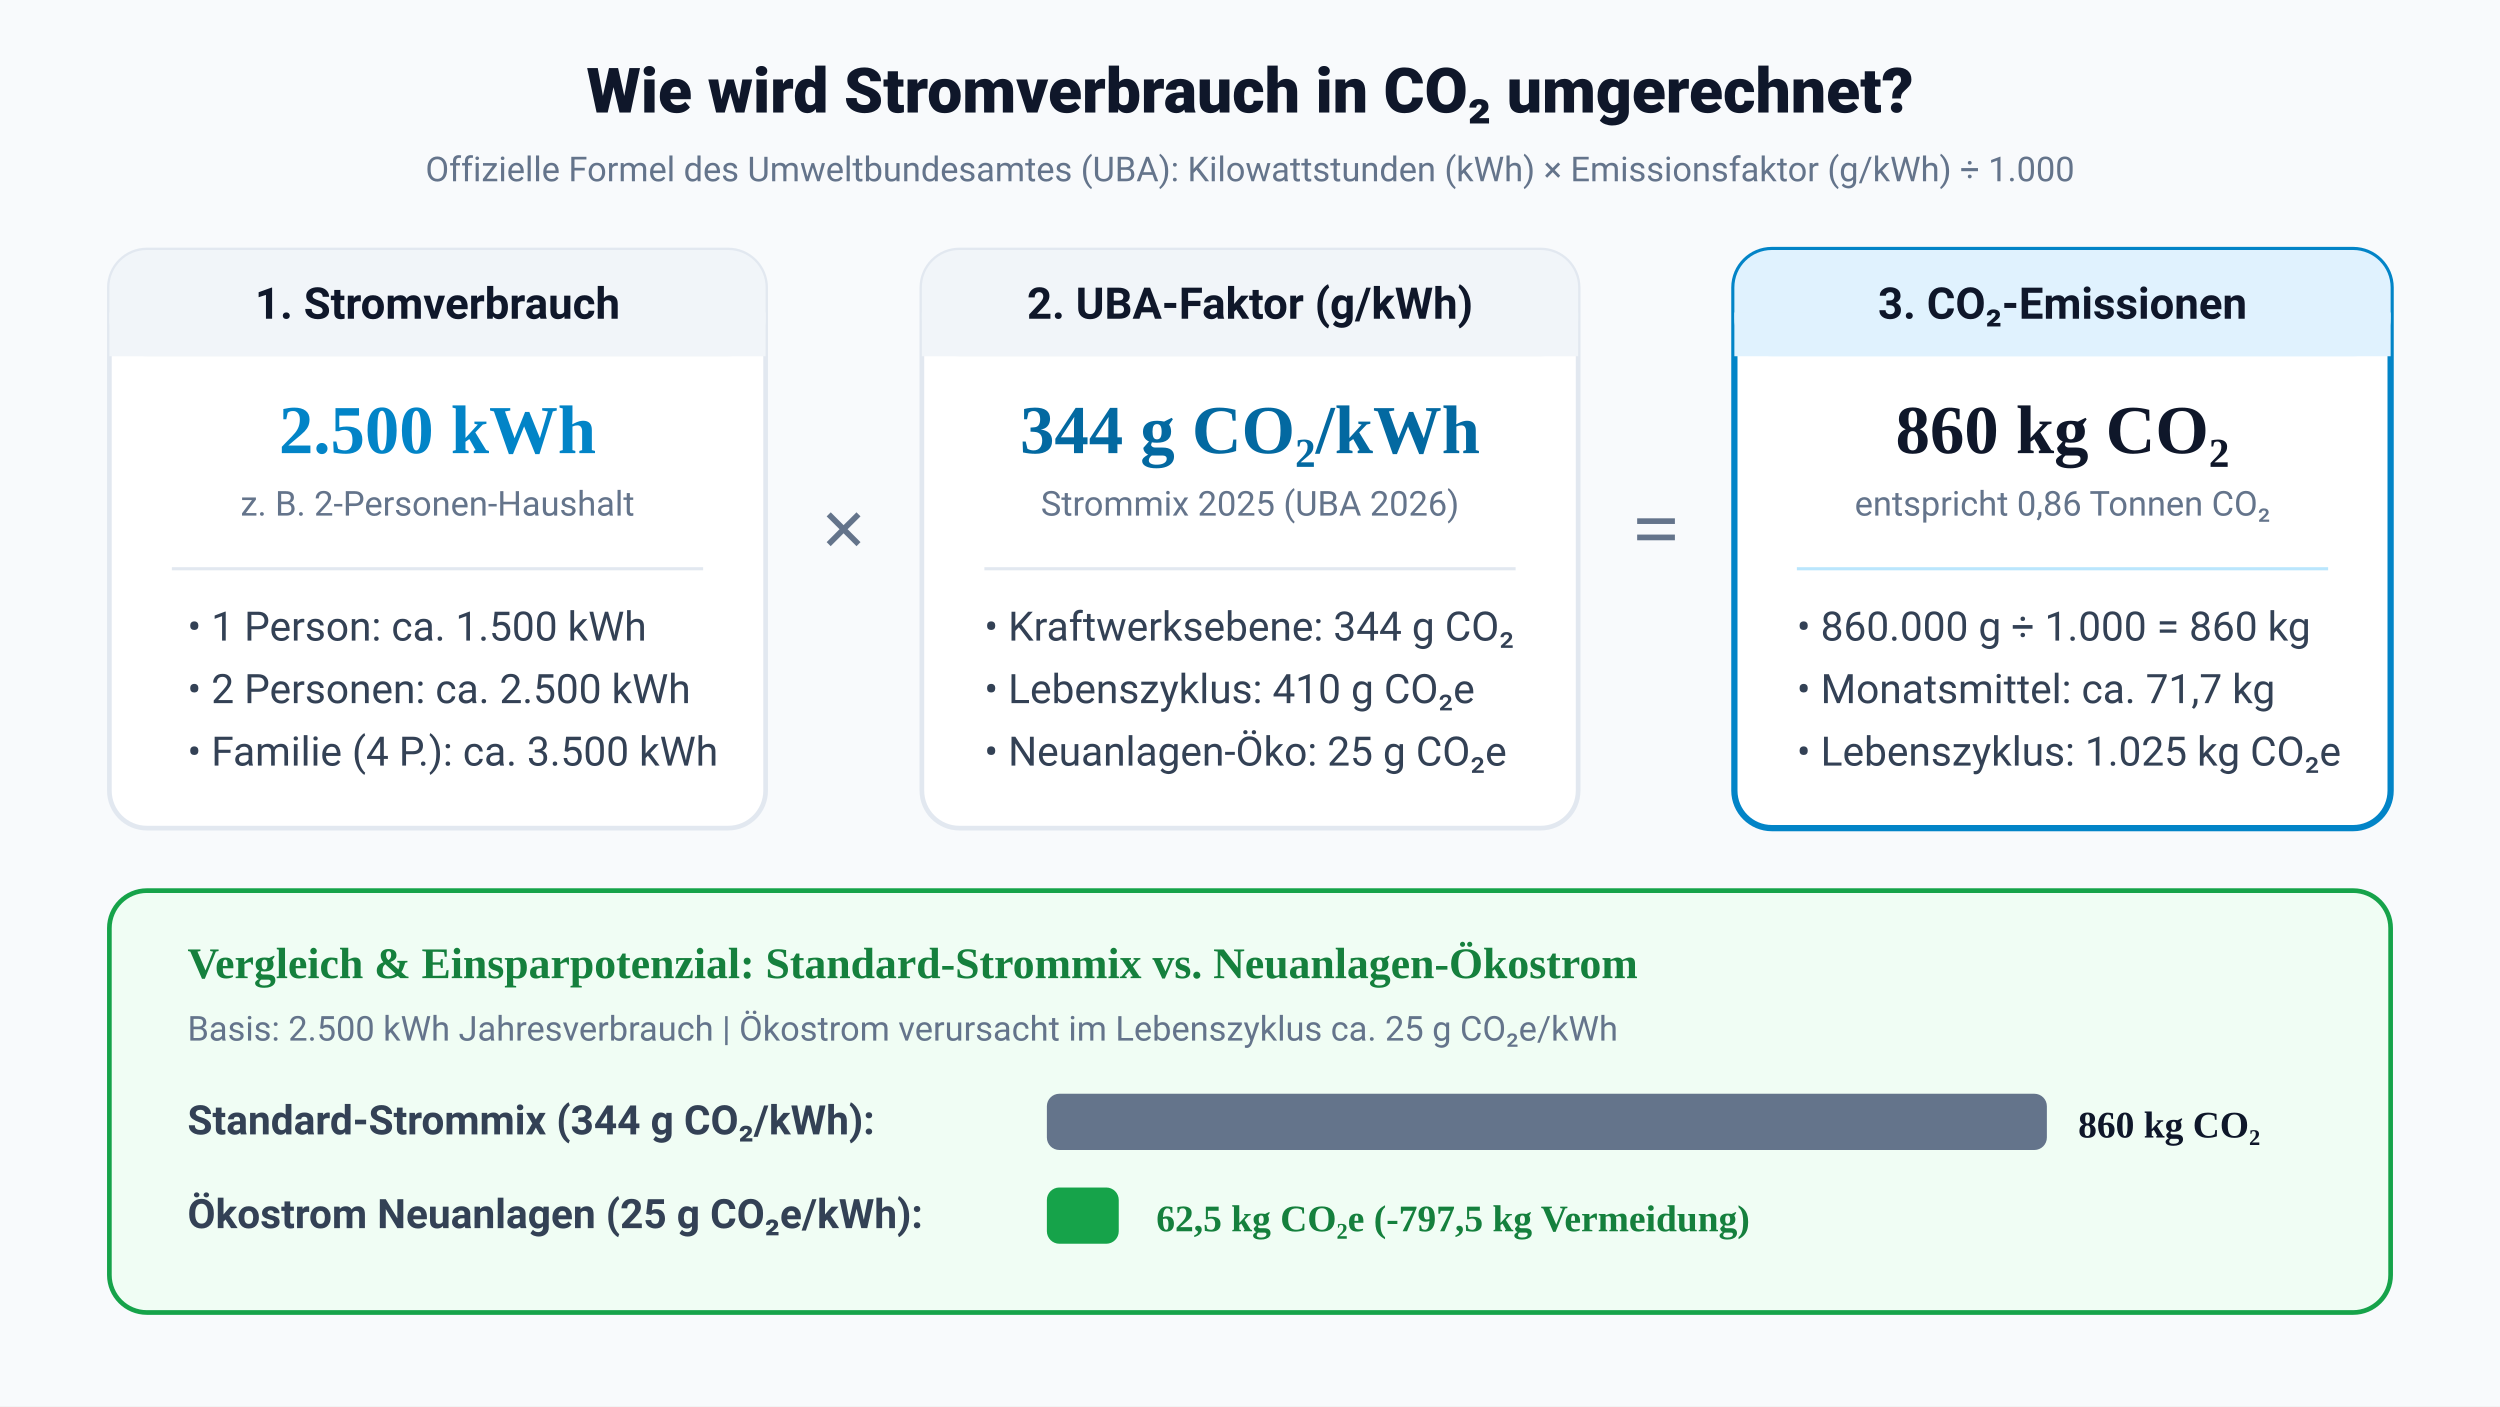
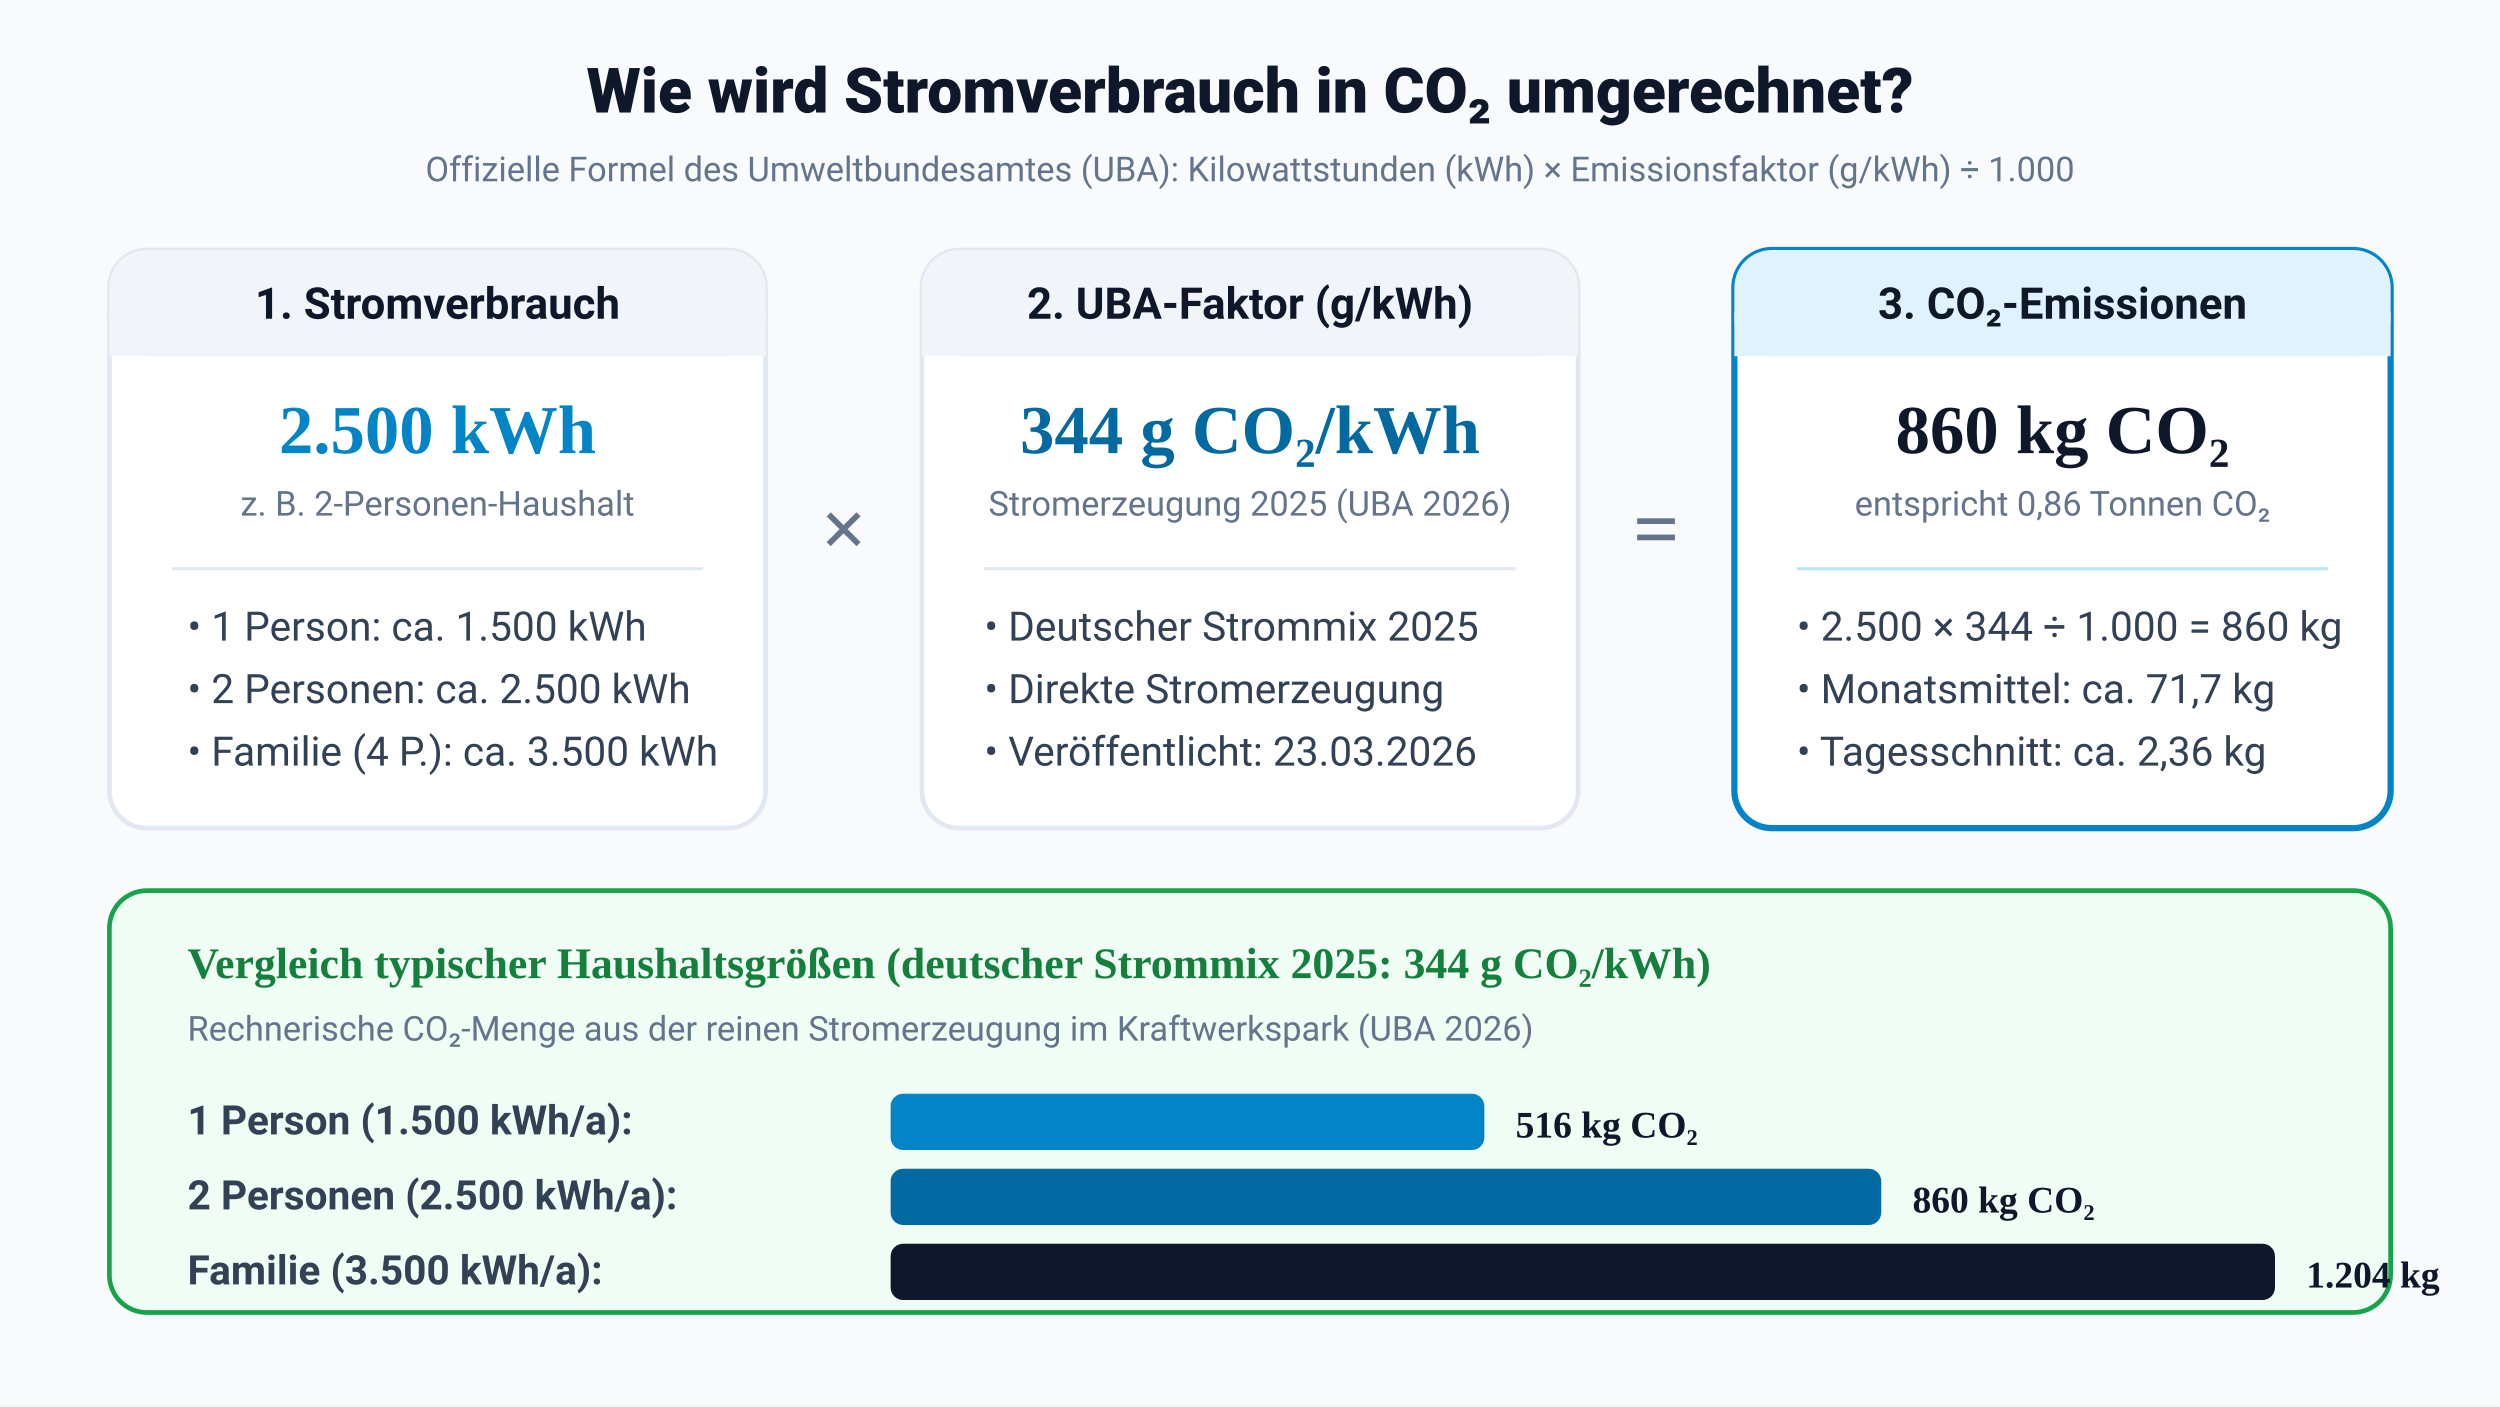
<svg xmlns="http://www.w3.org/2000/svg" viewBox="0 0 800 450" width="800" height="450" role="img" aria-labelledby="co2StromSvgTitle co2StromSvgDesc">
  <defs>
    <style>
      .bg { fill: #f8fafc; }
      .card { fill: #ffffff; stroke: #e2e8f0; stroke-width: 1.5; rx: 12; }
      .card-accent { fill: #ffffff; stroke: #0284c7; stroke-width: 2; rx: 12; }
      .card-green { fill: #f0fdf4; stroke: #16a34a; stroke-width: 1.5; rx: 12; }
      .text-title { fill: #0f172a; font-family: -apple-system, BlinkMacSystemFont, "Segoe UI", Roboto, sans-serif; font-weight: 800; }
      .text-head { fill: #0f172a; font-family: -apple-system, BlinkMacSystemFont, "Segoe UI", Roboto, sans-serif; font-weight: 700; font-size: 14px; }
      .text-body { fill: #334155; font-family: -apple-system, BlinkMacSystemFont, "Segoe UI", Roboto, sans-serif; font-size: 13px; }
      .text-sub { fill: #64748b; font-family: -apple-system, BlinkMacSystemFont, "Segoe UI", Roboto, sans-serif; font-size: 11px; }
      .badge-blue { fill: #0284c7; }
      .badge-green { fill: #16a34a; }
      .arrow { stroke: #0284c7; stroke-width: 2; fill: none; stroke-linecap: round; }
    </style>
  </defs>
  <rect width="800" height="450" class="bg" />
  <text x="400" y="36" text-anchor="middle" class="text-title" font-size="20">Wie wird Stromverbrauch in CO₂ umgerechnet?</text>
  <text x="400" y="58" text-anchor="middle" class="text-sub" font-size="12">Offizielle Formel des Umweltbundesamtes (UBA): Kilowattstunden (kWh) × Emissionsfaktor (g/kWh) ÷ 1.000</text>
  <g transform="translate(35, 80)">
    <rect width="210" height="185" class="card" />
    <rect x="0" y="0" width="210" height="34" rx="12" fill="#f1f5f9" />
    <rect x="0" y="20" width="210" height="14" fill="#f1f5f9" />
    <text x="105" y="22" text-anchor="middle" class="text-head">1. Stromverbrauch</text>
    <text x="105" y="65" text-anchor="middle" font-size="22" font-weight="bold" fill="#0284c7">2.500 kWh</text>
    <text x="105" y="85" text-anchor="middle" class="text-sub">z. B. 2-Personen-Haushalt</text>
    <line x1="20" y1="102" x2="190" y2="102" stroke="#e2e8f0" stroke-width="1" />
    <text x="25" y="125" class="text-body">• 1 Person: ca. 1.500 kWh</text>
    <text x="25" y="145" class="text-body">• 2 Personen: ca. 2.500 kWh</text>
    <text x="25" y="165" class="text-body">• Familie (4 P.): ca. 3.500 kWh</text>
  </g>
  <text x="270" y="178" text-anchor="middle" font-size="26" font-weight="bold" fill="#64748b">×</text>
  <g transform="translate(295, 80)">
    <rect width="210" height="185" class="card" />
    <rect x="0" y="0" width="210" height="34" rx="12" fill="#f1f5f9" />
    <rect x="0" y="20" width="210" height="14" fill="#f1f5f9" />
    <text x="105" y="22" text-anchor="middle" class="text-head">2. UBA-Faktor (g/kWh)</text>
    <text x="105" y="65" text-anchor="middle" font-size="22" font-weight="bold" fill="#0369a1">344 g CO₂/kWh</text>
-     <text x="105" y="85" text-anchor="middle" class="text-sub">Strommix 2025 (UBA 2026)</text>
+     <text x="105" y="85" text-anchor="middle" class="text-sub">Stromerzeugung 2025 (UBA 2026)</text>
    <line x1="20" y1="102" x2="190" y2="102" stroke="#e2e8f0" stroke-width="1" />
-     <text x="20" y="125" class="text-body">• Kraftwerksebene: 344 g CO₂</text>
-     <text x="20" y="145" class="text-body">• Lebenszyklus: 410 g CO₂e</text>
-     <text x="20" y="165" class="text-body">• Neuanlagen-Öko: 25 g CO₂e</text>
+     <text x="20" y="125" class="text-body">• Deutscher Strommix 2025</text>
+     <text x="20" y="145" class="text-body">• Direkte Stromerzeugung</text>
+     <text x="20" y="165" class="text-body">• Veröffentlicht: 23.03.2026</text>
  </g>
  <text x="530" y="178" text-anchor="middle" font-size="26" font-weight="bold" fill="#64748b">=</text>
  <g transform="translate(555, 80)">
    <rect width="210" height="185" class="card-accent" />
    <rect x="0" y="0" width="210" height="34" rx="12" fill="#e0f2fe" />
    <rect x="0" y="20" width="210" height="14" fill="#e0f2fe" />
    <text x="105" y="22" text-anchor="middle" class="text-head" fill="#0369a1">3. CO₂-Emissionen</text>
    <text x="105" y="65" text-anchor="middle" font-size="22" font-weight="bold" fill="#0f172a">860 kg CO₂</text>
    <text x="105" y="85" text-anchor="middle" class="text-sub">entspricht 0,86 Tonnen CO₂</text>
    <line x1="20" y1="102" x2="190" y2="102" stroke="#bae6fd" stroke-width="1" />
-     <text x="20" y="125" class="text-body">• 860.000 g ÷ 1.000 = 860 kg</text>
+     <text x="20" y="125" class="text-body">• 2.500 × 344 ÷ 1.000 = 860 kg</text>
    <text x="20" y="145" class="text-body">• Monatsmittel: ca. 71,7 kg</text>
-     <text x="20" y="165" class="text-body">• Lebenszyklus: 1.025 kg CO₂e</text>
+     <text x="20" y="165" class="text-body">• Tagesschnitt: ca. 2,36 kg</text>
  </g>
  <g transform="translate(35, 285)">
    <rect width="730" height="135" class="card-green" />
-     <text x="25" y="28" font-size="14" font-weight="bold" fill="#15803d">Vergleich &amp; Einsparpotenzial: Standard-Strommix vs. Neuanlagen-Ökostrom</text>
-     <text x="25" y="48" class="text-sub">Basis: 2.500 kWh Jahresverbrauch | Ökostrom verursacht im Lebenszyklus ca. 25 g CO₂e/kWh</text>
-     <text x="25" y="78" class="text-body" font-weight="600">Standard-Strommix (344 g CO₂/kWh):</text>
-     <rect x="300" y="65" width="320" height="18" rx="4" fill="#64748b" />
-     <text x="630" y="79" font-size="12" font-weight="bold" fill="#0f172a">860 kg CO₂</text>
-     <text x="25" y="108" class="text-body" font-weight="600">Ökostrom Neuanlagen (25 g CO₂e/kWh):</text>
-     <rect x="300" y="95" width="23" height="18" rx="4" fill="#16a34a" />
-     <text x="335" y="109" font-size="12" font-weight="bold" fill="#15803d">62,5 kg CO₂e (-797,5 kg Vermeidung)</text>
+     <text x="25" y="28" font-size="14" font-weight="bold" fill="#15803d">Vergleich typischer Haushaltsgrößen (deutscher Strommix 2025: 344 g CO₂/kWh)</text>
+     <text x="25" y="48" class="text-sub">Rechnerische CO₂-Menge aus der reinen Stromerzeugung im Kraftwerkspark (UBA 2026)</text>
+     <text x="25" y="78" class="text-body" font-weight="600">1 Person (1.500 kWh/a):</text>
+     <rect x="250" y="65" width="190" height="18" rx="4" fill="#0284c7" />
+     <text x="450" y="79" font-size="12" font-weight="bold" fill="#0f172a">516 kg CO₂</text>
+     <text x="25" y="102" class="text-body" font-weight="600">2 Personen (2.500 kWh/a):</text>
+     <rect x="250" y="89" width="317" height="18" rx="4" fill="#0369a1" />
+     <text x="577" y="103" font-size="12" font-weight="bold" fill="#0f172a">860 kg CO₂</text>
+     <text x="25" y="126" class="text-body" font-weight="600">Familie (3.500 kWh/a):</text>
+     <rect x="250" y="113" width="443" height="18" rx="4" fill="#0f172a" />
+     <text x="703" y="127" font-size="12" font-weight="bold" fill="#0f172a">1.204 kg</text>
  </g>
</svg>
